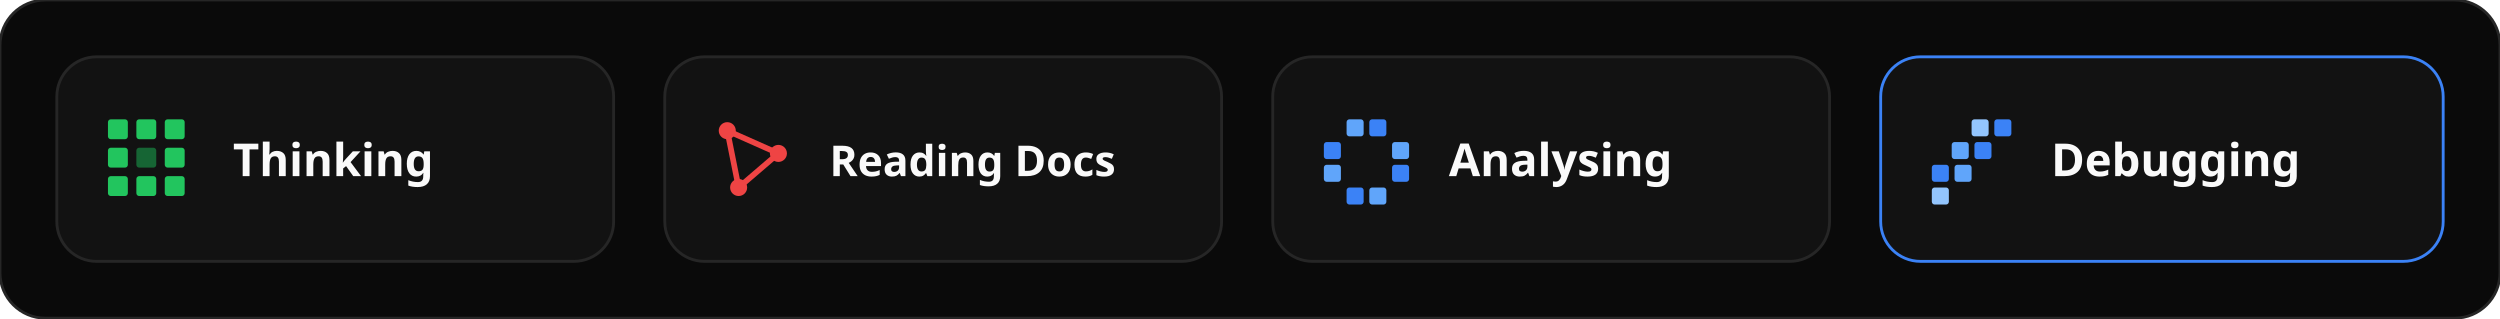
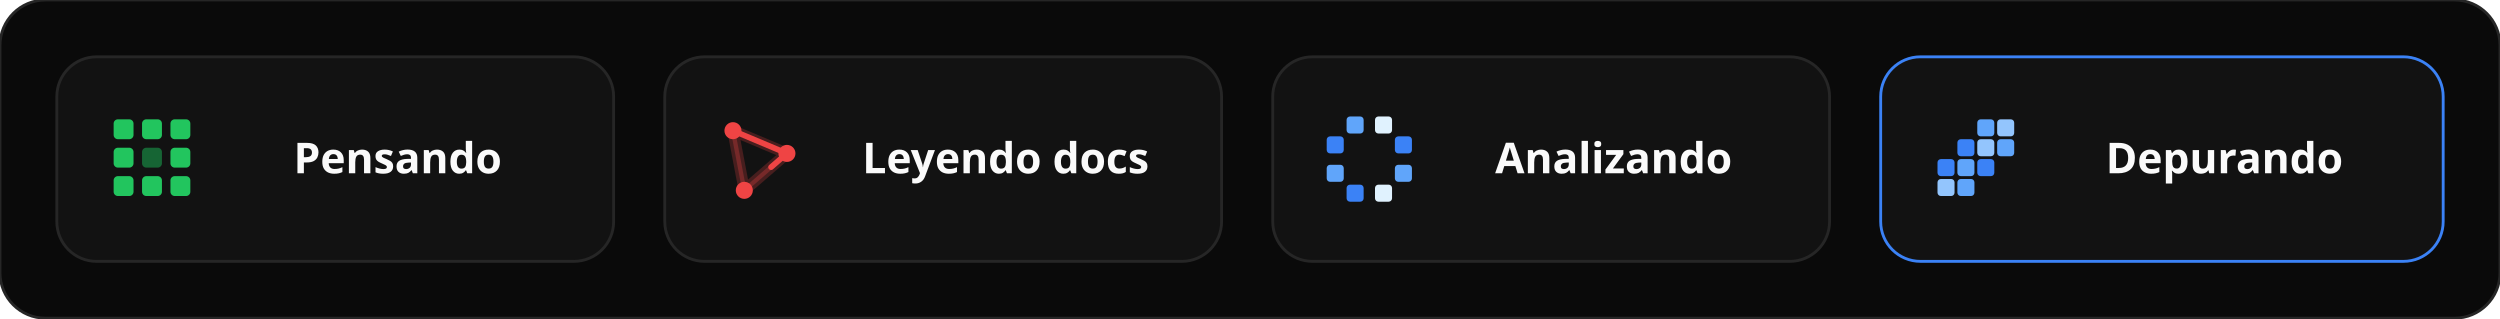
- <svg xmlns="http://www.w3.org/2000/svg" viewBox="0 0 880 112" width="100%" role="img" aria-label="Loom live agent states">
+ <svg xmlns="http://www.w3.org/2000/svg" viewBox="0 0 880 112" width="100%" role="img" aria-label="Estados en vivo de agentes en Loom">
  <defs>
    <style>
-       .s1 { animation: pulse 1.2s ease-in-out infinite; }
-       .s2 { animation: slide 1.4s ease-in-out infinite; }
-       .s3 { animation: pulse 1.0s ease-in-out infinite; }
-       @keyframes pulse { 0%, 100% { opacity: 0.3; } 50% { opacity: 1; } }
-       @keyframes slide { 0%, 100% { transform: translateX(0px); } 50% { transform: translateX(6px); } }
+       .g-cell {
+         transform-box: fill-box;
+         transform-origin: center;
+         animation: cellPulse 1.6s ease-in-out infinite;
+       }
+       .gc-1 { animation-delay: 0s; }
+       .gc-2 { animation-delay: 0.16s; }
+       .gc-3 { animation-delay: 0.32s; }
+       .gc-4 { animation-delay: 0.48s; }
+       .gc-5 { animation-delay: 0.64s; }
+       .gc-6 { animation-delay: 0.80s; }
+       .gc-7 { animation-delay: 0.96s; }
+       .gc-8 { animation-delay: 1.12s; }
+       .gc-9 { animation-delay: 1.28s; }
+ 
+       .tri-glow {
+         animation: glowPulse 2.2s ease-in-out infinite;
+       }
+       .tri-trace {
+         stroke-dasharray: 28 34;
+         animation: triTrace 2.2s linear infinite;
+       }
+       .tri-v {
+         transform-box: fill-box;
+         transform-origin: center;
+         animation: vertexPulse 1.8s ease-in-out infinite;
+       }
+       .tv-1 { animation-delay: 0s; }
+       .tv-2 { animation-delay: 0.6s; }
+       .tv-3 { animation-delay: 1.2s; }
+ 
+       .ring-spin {
+         transform-origin: 15px 15px;
+         animation: glitchRing 3.6s cubic-bezier(0.45, 0.05, 0.55, 0.95) infinite;
+       }
+       .r-node {
+         transform-box: fill-box;
+         transform-origin: center;
+         animation: nodeGlitch 1.4s steps(2, end) infinite;
+       }
+       .rn-1 { animation-delay: 0s; }
+       .rn-2 { animation-delay: 0.18s; }
+       .rn-3 { animation-delay: 0.36s; }
+       .rn-4 { animation-delay: 0.54s; }
+       .rn-5 { animation-delay: 0.72s; }
+       .rn-6 { animation-delay: 0.90s; }
+       .rn-7 { animation-delay: 1.08s; }
+       .rn-8 { animation-delay: 1.26s; }
+ 
+       .d-cell {
+         transform-box: fill-box;
+         transform-origin: center;
+         animation: diagCascade 1.7s ease-in-out infinite;
+       }
+       .dw-1 { animation-delay: 0s; }
+       .dw-2 { animation-delay: 0.18s; }
+       .dw-3 { animation-delay: 0.36s; }
+       .dw-4 { animation-delay: 0.54s; }
+       .dw-5 { animation-delay: 0.72s; }
+ 
+       .label-text {
+         animation: textShimmer 2.8s ease-in-out infinite;
+       }
+       .lt-1 { animation-delay: 0s; }
+       .lt-2 { animation-delay: 0.35s; }
+       .lt-3 { animation-delay: 0.70s; }
+       .lt-4 { animation-delay: 1.05s; }
+ 
+       @keyframes cellPulse {
+         0%, 100% { opacity: 0.32; transform: scale(0.84); }
+         50% { opacity: 1; transform: scale(1.06); }
+       }
+       @keyframes glowPulse {
+         0%, 100% { stroke-opacity: 0.18; }
+         50% { stroke-opacity: 0.45; }
+       }
+       @keyframes triTrace {
+         from { stroke-dashoffset: 62; }
+         to { stroke-dashoffset: 0; }
+       }
+       @keyframes vertexPulse {
+         0%, 100% { opacity: 0.55; transform: scale(0.85); }
+         50% { opacity: 1; transform: scale(1.25); }
+       }
+       @keyframes glitchRing {
+         0% { transform: rotate(0deg); }
+         22% { transform: rotate(45deg) translate(0.6px, -0.4px); }
+         25% { transform: rotate(42deg) translate(-0.8px, 0.5px); }
+         50% { transform: rotate(90deg) translate(0px, 0px); }
+         72% { transform: rotate(45deg) translate(0.5px, 0.5px); }
+         75% { transform: rotate(48deg) translate(-0.6px, -0.4px); }
+         100% { transform: rotate(0deg); }
+       }
+       @keyframes nodeGlitch {
+         0%, 100% { opacity: 0.45; transform: scale(0.9); }
+         50% { opacity: 1; transform: scale(1.08); }
+       }
+       @keyframes diagCascade {
+         0%, 100% { opacity: 0.28; transform: scale(0.86); }
+         45% { opacity: 1; transform: scale(1.08); }
+       }
+       @keyframes textShimmer {
+         0%, 100% { opacity: 0.80; }
+         50% { opacity: 1; }
+       }
+ 
      @media (prefers-reduced-motion: reduce) {
-         .s1, .s2, .s3 { animation: none; opacity: 1; transform: none; }
+         .g-cell, .tri-glow, .tri-trace, .tri-v, .ring-spin, .r-node, .d-cell, .label-text {
+           animation: none !important;
+           opacity: 1 !important;
+           transform: none !important;
+           stroke-dashoffset: 0 !important;
+         }
      }
    </style>
  </defs>
  <rect width="880" height="112" rx="16" fill="#0A0A0A" stroke="#262626" />
  <g transform="translate(20, 20)">
    <rect width="196" height="72" rx="14" fill="#121212" stroke="#262626" />
-     <g transform="translate(18, 22)" class="s1">
-       <rect x="0" y="0" width="7" height="7" rx="1" fill="#22C55E" />
-       <rect x="10" y="0" width="7" height="7" rx="1" fill="#22C55E" />
-       <rect x="20" y="0" width="7" height="7" rx="1" fill="#22C55E" />
-       <rect x="0" y="10" width="7" height="7" rx="1" fill="#22C55E" />
-       <rect x="10" y="10" width="7" height="7" rx="1" fill="#166534" />
-       <rect x="20" y="10" width="7" height="7" rx="1" fill="#22C55E" />
-       <rect x="0" y="20" width="7" height="7" rx="1" fill="#22C55E" />
-       <rect x="10" y="20" width="7" height="7" rx="1" fill="#22C55E" />
-       <rect x="20" y="20" width="7" height="7" rx="1" fill="#22C55E" />
+     <g transform="translate(20, 22)">
+       <rect class="g-cell gc-1" x="0" y="0" width="7" height="7" rx="1.5" fill="#22C55E" />
+       <rect class="g-cell gc-2" x="10" y="0" width="7" height="7" rx="1.5" fill="#22C55E" />
+       <rect class="g-cell gc-3" x="20" y="0" width="7" height="7" rx="1.5" fill="#22C55E" />
+       <rect class="g-cell gc-4" x="0" y="10" width="7" height="7" rx="1.5" fill="#22C55E" />
+       <rect class="g-cell gc-5" x="10" y="10" width="7" height="7" rx="1.5" fill="#166534" />
+       <rect class="g-cell gc-6" x="20" y="10" width="7" height="7" rx="1.5" fill="#22C55E" />
+       <rect class="g-cell gc-7" x="0" y="20" width="7" height="7" rx="1.5" fill="#22C55E" />
+       <rect class="g-cell gc-8" x="10" y="20" width="7" height="7" rx="1.5" fill="#22C55E" />
+       <rect class="g-cell gc-9" x="20" y="20" width="7" height="7" rx="1.5" fill="#22C55E" />
    </g>
-     <text x="62" y="42" fill="#FAFAFA" font-family="ui-sans-serif, system-ui, sans-serif" font-size="16" font-weight="600">Thinking</text>
+     <text class="label-text lt-1" x="120" y="41" text-anchor="middle" fill="#FAFAFA" font-family="ui-sans-serif, system-ui, sans-serif" font-size="15" font-weight="600">Pensando</text>
  </g>
  <g transform="translate(234, 20)">
    <rect width="196" height="72" rx="14" fill="#121212" stroke="#262626" />
-     <g transform="translate(16, 20)" class="s2">
-       <line x1="6" y1="6" x2="24" y2="14" stroke="#EF4444" stroke-width="2" />
-       <line x1="24" y1="14" x2="10" y2="26" stroke="#EF4444" stroke-width="2" />
-       <line x1="10" y1="26" x2="6" y2="6" stroke="#EF4444" stroke-width="2" />
-       <circle cx="6" cy="6" r="3" fill="#EF4444" />
-       <circle cx="24" cy="14" r="3" fill="#EF4444" />
-       <circle cx="10" cy="26" r="3" fill="#EF4444" />
+     <g transform="translate(18, 20)">
+       <polygon class="tri-glow" points="6,6 25,14 10,27" fill="none" stroke="#EF4444" stroke-opacity="0.24" stroke-width="4" stroke-linejoin="round" />
+       <polygon points="6,6 25,14 10,27" fill="none" stroke="#EF4444" stroke-opacity="0.28" stroke-width="1.5" stroke-linejoin="round" />
+       <polygon class="tri-trace" points="6,6 25,14 10,27" fill="none" stroke="#EF4444" stroke-width="2" stroke-linejoin="round" stroke-linecap="round" />
+       <circle class="tri-v tv-1" cx="6" cy="6" r="3" fill="#EF4444" />
+       <circle class="tri-v tv-2" cx="25" cy="14" r="3" fill="#EF4444" />
+       <circle class="tri-v tv-3" cx="10" cy="27" r="3" fill="#EF4444" />
    </g>
-     <text x="58" y="42" fill="#FAFAFA" font-family="ui-sans-serif, system-ui, sans-serif" font-size="15" font-weight="600">Reading Docs</text>
+     <text class="label-text lt-2" x="120" y="41" text-anchor="middle" fill="#FAFAFA" font-family="ui-sans-serif, system-ui, sans-serif" font-size="15" font-weight="600">Leyendo docs</text>
  </g>
  <g transform="translate(448, 20)">
    <rect width="196" height="72" rx="14" fill="#121212" stroke="#262626" />
-     <g transform="translate(18, 22)" class="s3">
-       <rect x="8" y="0" width="6" height="6" rx="1" fill="#60A5FA" />
-       <rect x="16" y="0" width="6" height="6" rx="1" fill="#3B82F6" />
-       <rect x="0" y="8" width="6" height="6" rx="1" fill="#3B82F6" />
-       <rect x="24" y="8" width="6" height="6" rx="1" fill="#60A5FA" />
-       <rect x="0" y="16" width="6" height="6" rx="1" fill="#60A5FA" />
-       <rect x="24" y="16" width="6" height="6" rx="1" fill="#3B82F6" />
-       <rect x="8" y="24" width="6" height="6" rx="1" fill="#3B82F6" />
-       <rect x="16" y="24" width="6" height="6" rx="1" fill="#60A5FA" />
+     <g transform="translate(19, 21)">
+       <g class="ring-spin">
+         <rect class="r-node rn-1" x="7" y="0" width="6" height="6" rx="1.2" fill="#60A5FA" />
+         <rect class="r-node rn-2" x="17" y="0" width="6" height="6" rx="1.2" fill="#E0F2FE" />
+         <rect class="r-node rn-3" x="24" y="7" width="6" height="6" rx="1.2" fill="#3B82F6" />
+         <rect class="r-node rn-4" x="24" y="17" width="6" height="6" rx="1.2" fill="#60A5FA" />
+         <rect class="r-node rn-5" x="17" y="24" width="6" height="6" rx="1.2" fill="#E0F2FE" />
+         <rect class="r-node rn-6" x="7" y="24" width="6" height="6" rx="1.2" fill="#3B82F6" />
+         <rect class="r-node rn-7" x="0" y="17" width="6" height="6" rx="1.2" fill="#60A5FA" />
+         <rect class="r-node rn-8" x="0" y="7" width="6" height="6" rx="1.2" fill="#3B82F6" />
+       </g>
    </g>
-     <text x="62" y="42" fill="#FAFAFA" font-family="ui-sans-serif, system-ui, sans-serif" font-size="16" font-weight="600">Analysing</text>
+     <text class="label-text lt-3" x="120" y="41" text-anchor="middle" fill="#FAFAFA" font-family="ui-sans-serif, system-ui, sans-serif" font-size="15" font-weight="600">Analizando</text>
  </g>
  <g transform="translate(662, 20)">
    <rect width="198" height="72" rx="14" fill="#121212" stroke="#3B82F6" />
-     <g transform="translate(18, 22)" class="s1">
-       <rect x="14" y="0" width="6" height="6" rx="1" fill="#93C5FD" />
-       <rect x="22" y="0" width="6" height="6" rx="1" fill="#3B82F6" />
-       <rect x="7" y="8" width="6" height="6" rx="1" fill="#60A5FA" />
-       <rect x="15" y="8" width="6" height="6" rx="1" fill="#3B82F6" />
-       <rect x="0" y="16" width="6" height="6" rx="1" fill="#3B82F6" />
-       <rect x="8" y="16" width="6" height="6" rx="1" fill="#60A5FA" />
-       <rect x="0" y="24" width="6" height="6" rx="1" fill="#93C5FD" />
+     <g transform="translate(20, 22)">
+       <rect class="d-cell dw-1" x="21" y="0" width="6" height="6" rx="1.2" fill="#93C5FD" />
+       <rect class="d-cell dw-2" x="14" y="0" width="6" height="6" rx="1.2" fill="#60A5FA" />
+       <rect class="d-cell dw-2" x="21" y="7" width="6" height="6" rx="1.2" fill="#60A5FA" />
+       <rect class="d-cell dw-3" x="7" y="7" width="6" height="6" rx="1.2" fill="#3B82F6" />
+       <rect class="d-cell dw-3" x="14" y="7" width="6" height="6" rx="1.2" fill="#93C5FD" />
+       <rect class="d-cell dw-4" x="0" y="14" width="6" height="6" rx="1.2" fill="#3B82F6" />
+       <rect class="d-cell dw-4" x="7" y="14" width="6" height="6" rx="1.2" fill="#60A5FA" />
+       <rect class="d-cell dw-4" x="14" y="14" width="6" height="6" rx="1.2" fill="#3B82F6" />
+       <rect class="d-cell dw-5" x="0" y="21" width="6" height="6" rx="1.2" fill="#93C5FD" />
+       <rect class="d-cell dw-5" x="7" y="21" width="6" height="6" rx="1.2" fill="#60A5FA" />
    </g>
-     <text x="60" y="42" fill="#FAFAFA" font-family="ui-sans-serif, system-ui, sans-serif" font-size="16" font-weight="600">Debugging</text>
+     <text class="label-text lt-4" x="121" y="41" text-anchor="middle" fill="#FAFAFA" font-family="ui-sans-serif, system-ui, sans-serif" font-size="15" font-weight="600">Depurando</text>
  </g>
</svg>
